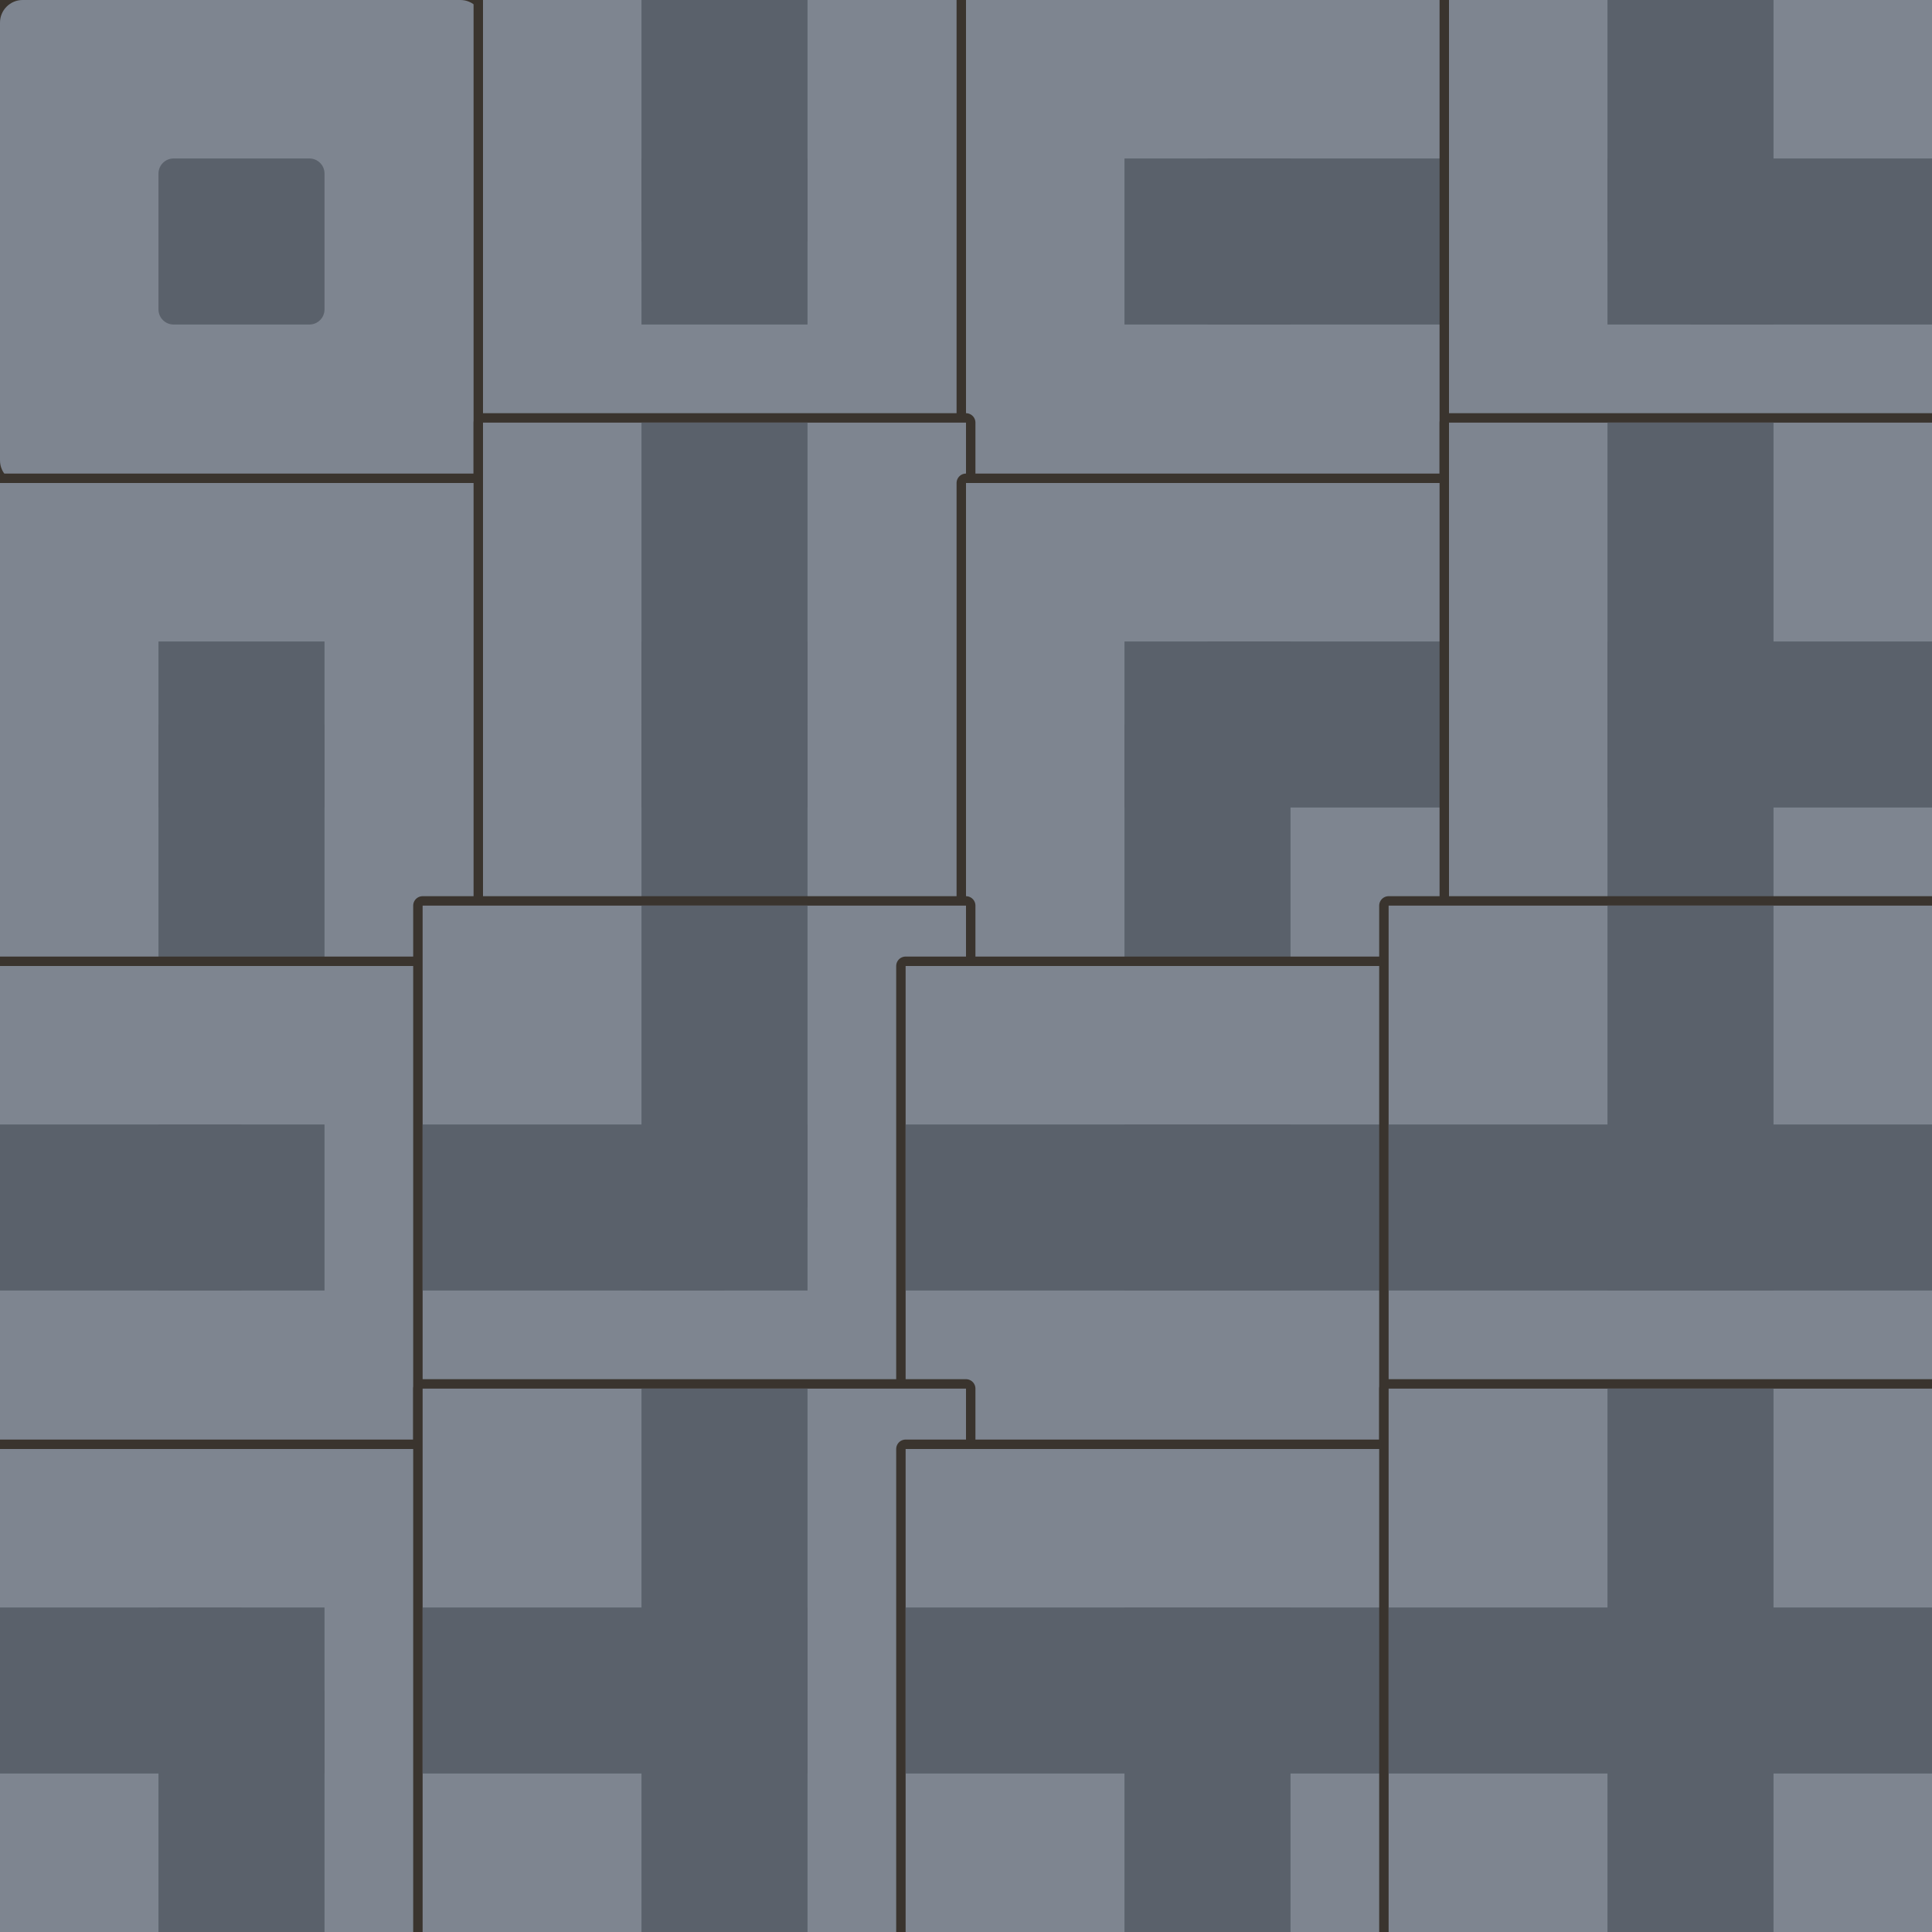
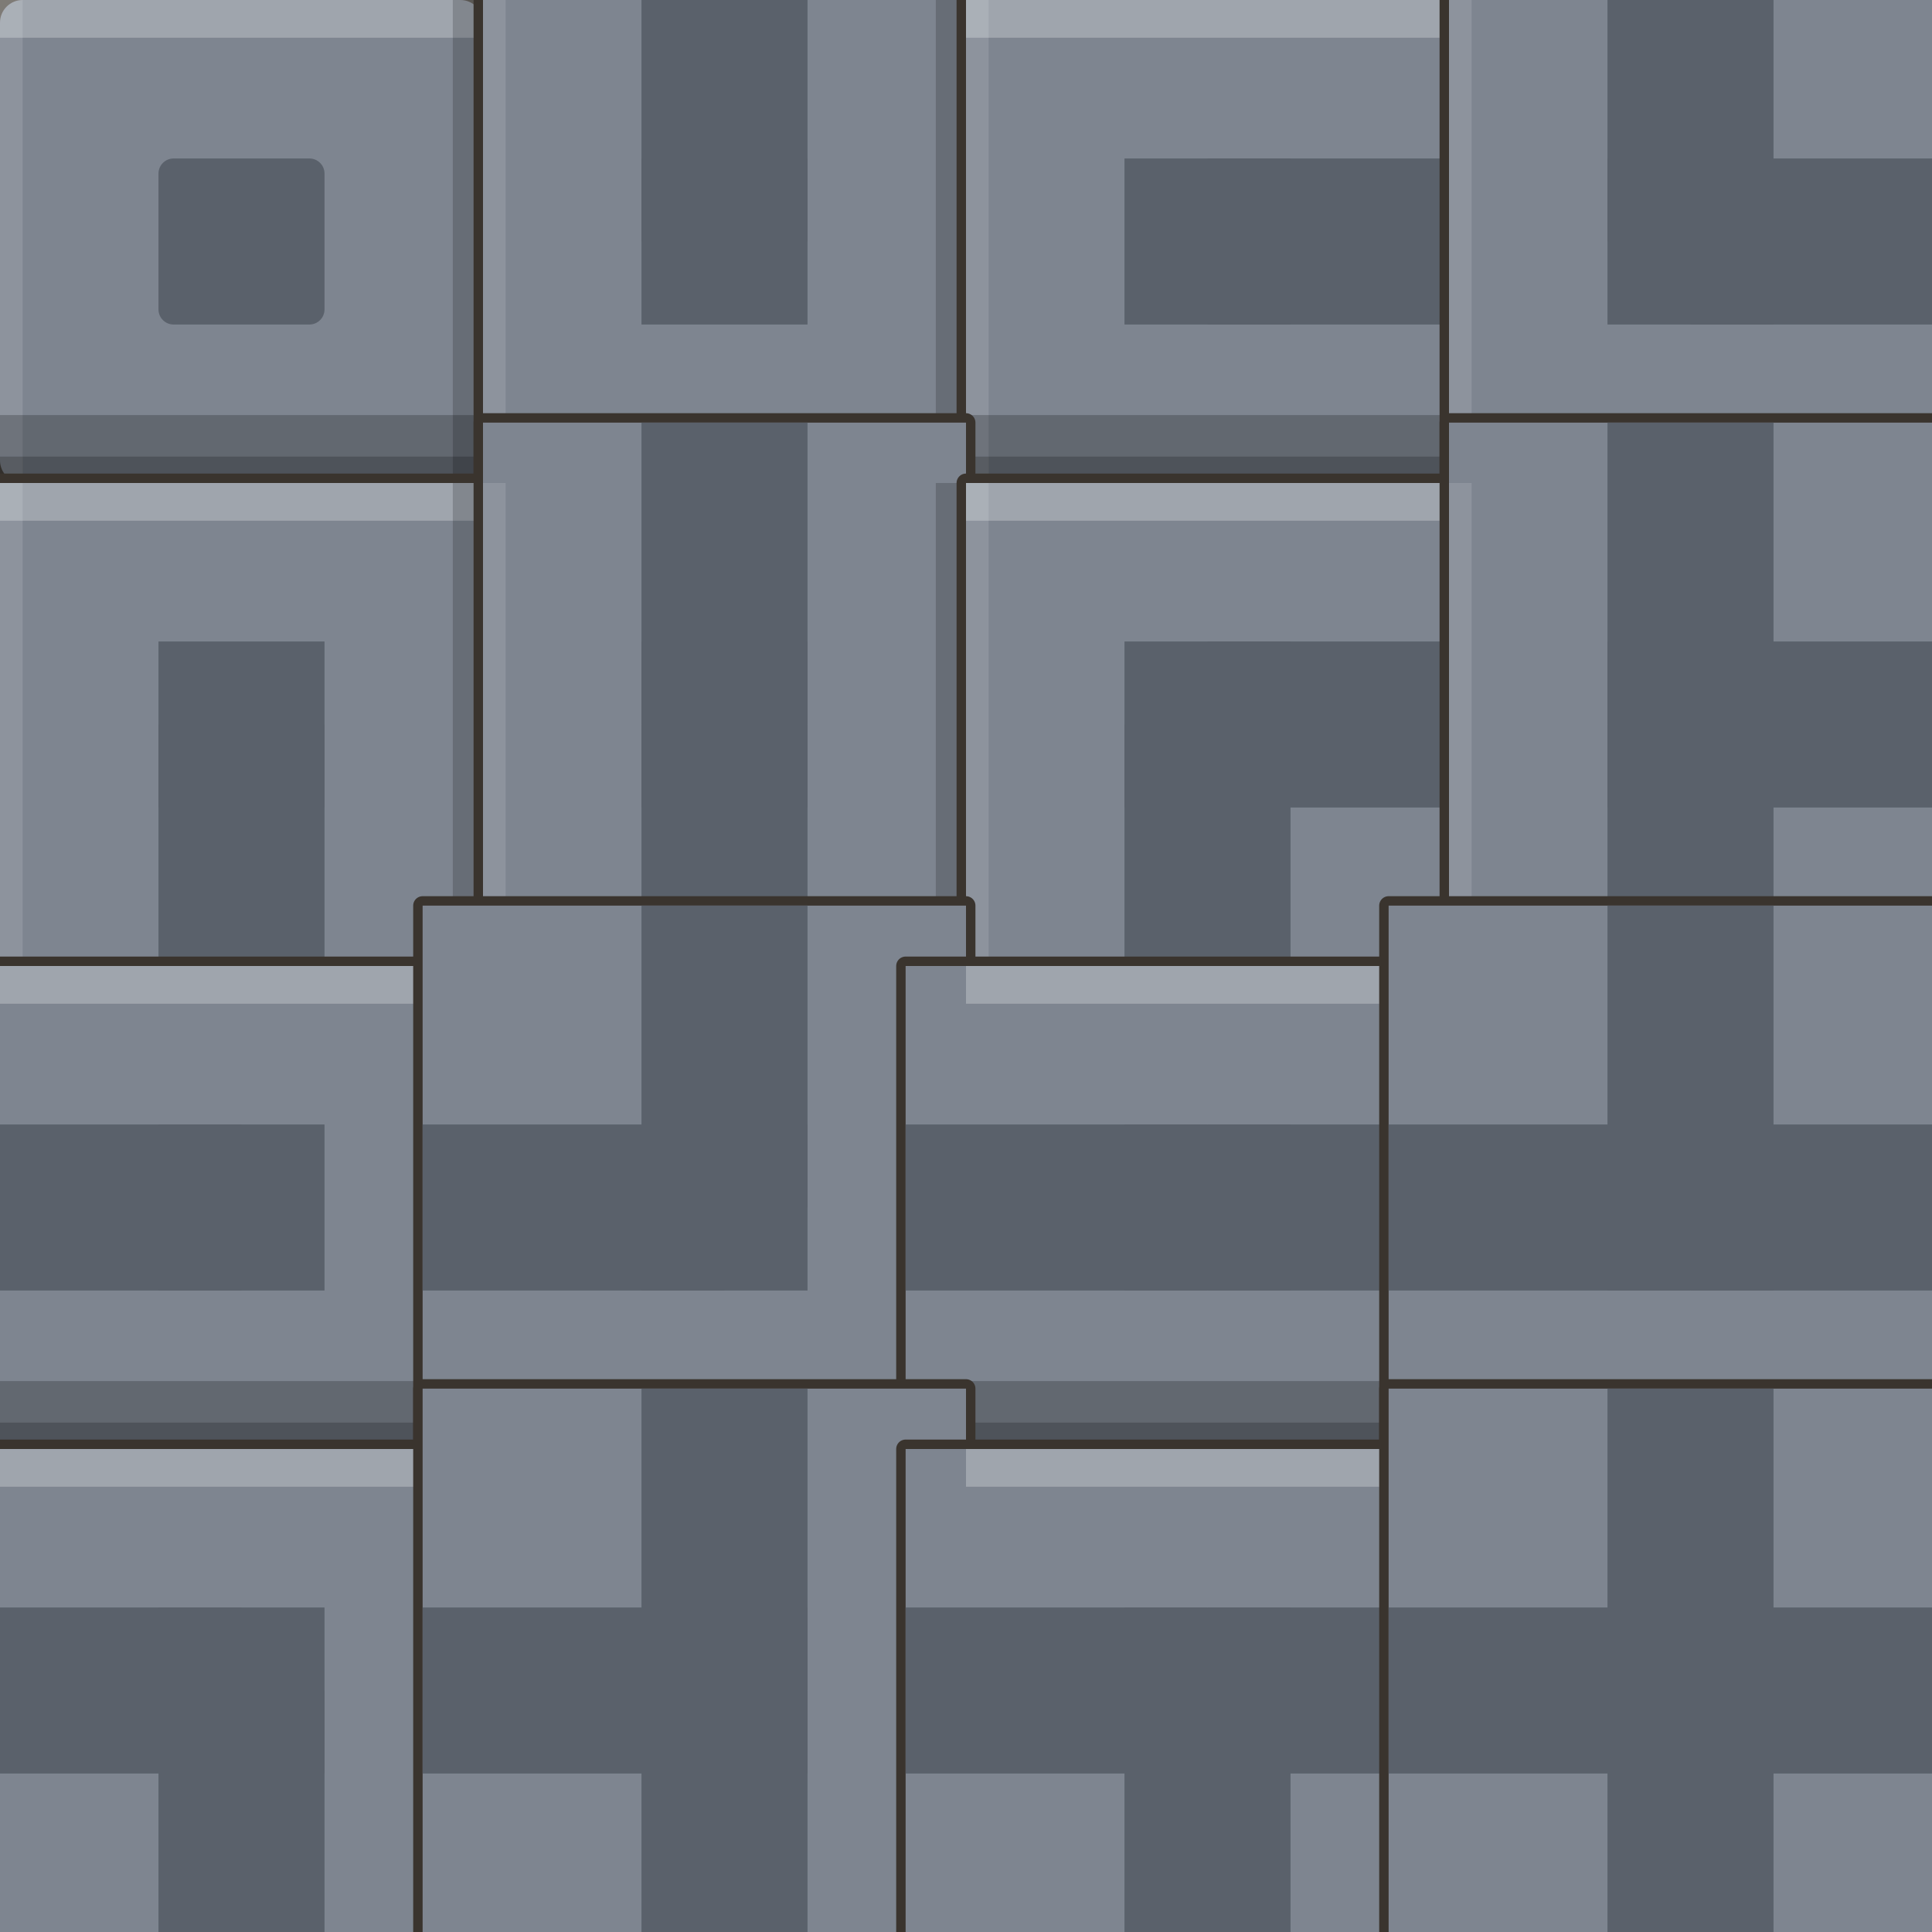
<svg xmlns="http://www.w3.org/2000/svg" viewBox="0 0 512 512" width="512" height="512">
  <g transform="translate(0 0)">
    <path d="M 6 0 h 116 a 6 6 0 0 1 6 6 v 116 a 6 6 0 0 1 -6 6 h -116 a 6 6 0 0 1 -6 -6 v -116 a 6 6 0 0 1 6 -6 Z" fill="#3A342E" stroke="#3A342E" stroke-width="5" stroke-linejoin="round" stroke-linecap="round" />
    <path d="M 6 0 h 116 a 6 6 0 0 1 6 6 v 116 a 6 6 0 0 1 -6 6 h -116 a 6 6 0 0 1 -6 -6 v -116 a 6 6 0 0 1 6 -6 Z" fill="#7E8590" />
+     <path d="M 0 0 h 128 a 0 0 0 0 1 0 0 v 10 a 0 0 0 0 1 0 0 h -128 a 0 0 0 0 1 0 0 v -10 a 0 0 0 0 1 0 0 Z" fill="#FFFFFF" opacity="0.26" />
+     <path d="M 0 0 h 6 a 0 0 0 0 1 0 0 v 128 a 0 0 0 0 1 0 0 h -6 a 0 0 0 0 1 0 0 v -128 a 0 0 0 0 1 0 0 Z" fill="#FFFFFF" opacity="0.12" />
+     <path d="M 120 0 h 8 a 0 0 0 0 1 0 0 v 128 a 0 0 0 0 1 0 0 h -8 a 0 0 0 0 1 0 0 v -128 a 0 0 0 0 1 0 0 Z" fill="#000000" opacity="0.18" />
+     <path d="M 0 110 h 128 a 0 0 0 0 1 0 0 v 18 a 0 0 0 0 1 0 0 h -128 a 0 0 0 0 1 0 0 v -18 a 0 0 0 0 1 0 0 Z" fill="#000000" opacity="0.22" />
+     <path d="M 0 121 h 128 a 0 0 0 0 1 0 0 v 7 a 0 0 0 0 1 0 0 h -128 a 0 0 0 0 1 0 0 v -7 a 0 0 0 0 1 0 0 Z" fill="#000000" opacity="0.2" />
    <path d="M 46 42 h 36 a 4 4 0 0 1 4 4 v 36 a 4 4 0 0 1 -4 4 h -36 a 4 4 0 0 1 -4 -4 v -36 a 4 4 0 0 1 4 -4 Z" fill="#5A616B" />
  </g>
  <g transform="translate(128 0)">
    <path d="M 0 -16 h 128 a 0 0 0 0 1 0 0 v 144 a 0 0 0 0 1 0 0 h -128 a 0 0 0 0 1 0 0 v -144 a 0 0 0 0 1 0 0 Z" fill="#3A342E" stroke="#3A342E" stroke-width="5" stroke-linejoin="round" stroke-linecap="round" />
    <path d="M 0 -16 h 128 a 0 0 0 0 1 0 0 v 144 a 0 0 0 0 1 0 0 h -128 a 0 0 0 0 1 0 0 v -144 a 0 0 0 0 1 0 0 Z" fill="#7E8590" />
+     <path d="M 0 0 h 6 a 0 0 0 0 1 0 0 v 128 a 0 0 0 0 1 0 0 h -6 a 0 0 0 0 1 0 0 v -128 a 0 0 0 0 1 0 0 Z" fill="#FFFFFF" opacity="0.12" />
+     <path d="M 120 0 h 8 a 0 0 0 0 1 0 0 v 128 a 0 0 0 0 1 0 0 h -8 a 0 0 0 0 1 0 0 v -128 a 0 0 0 0 1 0 0 Z" fill="#000000" opacity="0.18" />
+     <path d="M 0 110 h 128 a 0 0 0 0 1 0 0 v 18 a 0 0 0 0 1 0 0 h -128 a 0 0 0 0 1 0 0 v -18 a 0 0 0 0 1 0 0 Z" fill="#000000" opacity="0.22" />
+     <path d="M 0 121 h 128 a 0 0 0 0 1 0 0 v 7 a 0 0 0 0 1 0 0 h -128 a 0 0 0 0 1 0 0 v -7 a 0 0 0 0 1 0 0 Z" fill="#000000" opacity="0.2" />
    <path d="M 42 -16 h 44 a 0 0 0 0 1 0 0 v 80 a 0 0 0 0 1 0 0 h -44 a 0 0 0 0 1 0 0 v -80 a 0 0 0 0 1 0 0 Z" fill="#5A616B" />
    <path d="M 42 42 h 44 a 0 0 0 0 1 0 0 v 44 a 0 0 0 0 1 0 0 h -44 a 0 0 0 0 1 0 0 v -44 a 0 0 0 0 1 0 0 Z" fill="#5A616B" />
  </g>
  <g transform="translate(256 0)">
    <path d="M 0 0 h 144 a 0 0 0 0 1 0 0 v 128 a 0 0 0 0 1 0 0 h -144 a 0 0 0 0 1 0 0 v -128 a 0 0 0 0 1 0 0 Z" fill="#3A342E" stroke="#3A342E" stroke-width="5" stroke-linejoin="round" stroke-linecap="round" />
    <path d="M 0 0 h 144 a 0 0 0 0 1 0 0 v 128 a 0 0 0 0 1 0 0 h -144 a 0 0 0 0 1 0 0 v -128 a 0 0 0 0 1 0 0 Z" fill="#7E8590" />
+     <path d="M 0 0 h 128 a 0 0 0 0 1 0 0 v 10 a 0 0 0 0 1 0 0 h -128 a 0 0 0 0 1 0 0 v -10 a 0 0 0 0 1 0 0 Z" fill="#FFFFFF" opacity="0.26" />
+     <path d="M 0 0 h 6 a 0 0 0 0 1 0 0 v 128 a 0 0 0 0 1 0 0 h -6 a 0 0 0 0 1 0 0 v -128 a 0 0 0 0 1 0 0 Z" fill="#FFFFFF" opacity="0.12" />
+     <path d="M 0 110 h 128 a 0 0 0 0 1 0 0 v 18 a 0 0 0 0 1 0 0 h -128 a 0 0 0 0 1 0 0 v -18 a 0 0 0 0 1 0 0 Z" fill="#000000" opacity="0.22" />
+     <path d="M 0 121 h 128 a 0 0 0 0 1 0 0 v 7 a 0 0 0 0 1 0 0 h -128 a 0 0 0 0 1 0 0 v -7 a 0 0 0 0 1 0 0 Z" fill="#000000" opacity="0.2" />
    <path d="M 64 42 h 80 a 0 0 0 0 1 0 0 v 44 a 0 0 0 0 1 0 0 h -80 a 0 0 0 0 1 0 0 v -44 a 0 0 0 0 1 0 0 Z" fill="#5A616B" />
    <path d="M 42 42 h 44 a 0 0 0 0 1 0 0 v 44 a 0 0 0 0 1 0 0 h -44 a 0 0 0 0 1 0 0 v -44 a 0 0 0 0 1 0 0 Z" fill="#5A616B" />
  </g>
  <g transform="translate(384 0)">
    <path d="M 0 -16 h 144 a 0 0 0 0 1 0 0 v 144 a 0 0 0 0 1 0 0 h -144 a 0 0 0 0 1 0 0 v -144 a 0 0 0 0 1 0 0 Z" fill="#3A342E" stroke="#3A342E" stroke-width="5" stroke-linejoin="round" stroke-linecap="round" />
    <path d="M 0 -16 h 144 a 0 0 0 0 1 0 0 v 144 a 0 0 0 0 1 0 0 h -144 a 0 0 0 0 1 0 0 v -144 a 0 0 0 0 1 0 0 Z" fill="#7E8590" />
+     <path d="M 0 0 h 6 a 0 0 0 0 1 0 0 v 128 a 0 0 0 0 1 0 0 h -6 a 0 0 0 0 1 0 0 v -128 a 0 0 0 0 1 0 0 Z" fill="#FFFFFF" opacity="0.12" />
+     <path d="M 0 110 h 128 a 0 0 0 0 1 0 0 v 18 a 0 0 0 0 1 0 0 h -128 a 0 0 0 0 1 0 0 v -18 a 0 0 0 0 1 0 0 Z" fill="#000000" opacity="0.22" />
+     <path d="M 0 121 h 128 a 0 0 0 0 1 0 0 v 7 a 0 0 0 0 1 0 0 h -128 a 0 0 0 0 1 0 0 v -7 a 0 0 0 0 1 0 0 Z" fill="#000000" opacity="0.2" />
    <path d="M 42 -16 h 44 a 0 0 0 0 1 0 0 v 80 a 0 0 0 0 1 0 0 h -44 a 0 0 0 0 1 0 0 v -80 a 0 0 0 0 1 0 0 Z" fill="#5A616B" />
    <path d="M 64 42 h 80 a 0 0 0 0 1 0 0 v 44 a 0 0 0 0 1 0 0 h -80 a 0 0 0 0 1 0 0 v -44 a 0 0 0 0 1 0 0 Z" fill="#5A616B" />
    <path d="M 42 42 h 44 a 0 0 0 0 1 0 0 v 44 a 0 0 0 0 1 0 0 h -44 a 0 0 0 0 1 0 0 v -44 a 0 0 0 0 1 0 0 Z" fill="#5A616B" />
  </g>
  <g transform="translate(0 128)">
    <path d="M 0 0 h 128 a 0 0 0 0 1 0 0 v 144 a 0 0 0 0 1 0 0 h -128 a 0 0 0 0 1 0 0 v -144 a 0 0 0 0 1 0 0 Z" fill="#3A342E" stroke="#3A342E" stroke-width="5" stroke-linejoin="round" stroke-linecap="round" />
    <path d="M 0 0 h 128 a 0 0 0 0 1 0 0 v 144 a 0 0 0 0 1 0 0 h -128 a 0 0 0 0 1 0 0 v -144 a 0 0 0 0 1 0 0 Z" fill="#7E8590" />
+     <path d="M 0 0 h 128 a 0 0 0 0 1 0 0 v 10 a 0 0 0 0 1 0 0 h -128 a 0 0 0 0 1 0 0 v -10 a 0 0 0 0 1 0 0 Z" fill="#FFFFFF" opacity="0.26" />
+     <path d="M 0 0 h 6 a 0 0 0 0 1 0 0 v 128 a 0 0 0 0 1 0 0 h -6 a 0 0 0 0 1 0 0 v -128 a 0 0 0 0 1 0 0 Z" fill="#FFFFFF" opacity="0.12" />
+     <path d="M 120 0 h 8 a 0 0 0 0 1 0 0 v 128 a 0 0 0 0 1 0 0 h -8 a 0 0 0 0 1 0 0 v -128 a 0 0 0 0 1 0 0 Z" fill="#000000" opacity="0.18" />
    <path d="M 42 64 h 44 a 0 0 0 0 1 0 0 v 80 a 0 0 0 0 1 0 0 h -44 a 0 0 0 0 1 0 0 v -80 a 0 0 0 0 1 0 0 Z" fill="#5A616B" />
    <path d="M 42 42 h 44 a 0 0 0 0 1 0 0 v 44 a 0 0 0 0 1 0 0 h -44 a 0 0 0 0 1 0 0 v -44 a 0 0 0 0 1 0 0 Z" fill="#5A616B" />
  </g>
  <g transform="translate(128 128)">
    <path d="M 0 -16 h 128 a 0 0 0 0 1 0 0 v 160 a 0 0 0 0 1 0 0 h -128 a 0 0 0 0 1 0 0 v -160 a 0 0 0 0 1 0 0 Z" fill="#3A342E" stroke="#3A342E" stroke-width="5" stroke-linejoin="round" stroke-linecap="round" />
    <path d="M 0 -16 h 128 a 0 0 0 0 1 0 0 v 160 a 0 0 0 0 1 0 0 h -128 a 0 0 0 0 1 0 0 v -160 a 0 0 0 0 1 0 0 Z" fill="#7E8590" />
+     <path d="M 0 0 h 6 a 0 0 0 0 1 0 0 v 128 a 0 0 0 0 1 0 0 h -6 a 0 0 0 0 1 0 0 v -128 a 0 0 0 0 1 0 0 Z" fill="#FFFFFF" opacity="0.12" />
+     <path d="M 120 0 h 8 a 0 0 0 0 1 0 0 v 128 a 0 0 0 0 1 0 0 h -8 a 0 0 0 0 1 0 0 v -128 a 0 0 0 0 1 0 0 Z" fill="#000000" opacity="0.18" />
    <path d="M 42 -16 h 44 a 0 0 0 0 1 0 0 v 80 a 0 0 0 0 1 0 0 h -44 a 0 0 0 0 1 0 0 v -80 a 0 0 0 0 1 0 0 Z" fill="#5A616B" />
    <path d="M 42 64 h 44 a 0 0 0 0 1 0 0 v 80 a 0 0 0 0 1 0 0 h -44 a 0 0 0 0 1 0 0 v -80 a 0 0 0 0 1 0 0 Z" fill="#5A616B" />
    <path d="M 42 42 h 44 a 0 0 0 0 1 0 0 v 44 a 0 0 0 0 1 0 0 h -44 a 0 0 0 0 1 0 0 v -44 a 0 0 0 0 1 0 0 Z" fill="#5A616B" />
  </g>
  <g transform="translate(256 128)">
    <path d="M 0 0 h 144 a 0 0 0 0 1 0 0 v 144 a 0 0 0 0 1 0 0 h -144 a 0 0 0 0 1 0 0 v -144 a 0 0 0 0 1 0 0 Z" fill="#3A342E" stroke="#3A342E" stroke-width="5" stroke-linejoin="round" stroke-linecap="round" />
    <path d="M 0 0 h 144 a 0 0 0 0 1 0 0 v 144 a 0 0 0 0 1 0 0 h -144 a 0 0 0 0 1 0 0 v -144 a 0 0 0 0 1 0 0 Z" fill="#7E8590" />
+     <path d="M 0 0 h 128 a 0 0 0 0 1 0 0 v 10 a 0 0 0 0 1 0 0 h -128 a 0 0 0 0 1 0 0 v -10 a 0 0 0 0 1 0 0 Z" fill="#FFFFFF" opacity="0.26" />
+     <path d="M 0 0 h 6 a 0 0 0 0 1 0 0 v 128 a 0 0 0 0 1 0 0 h -6 a 0 0 0 0 1 0 0 v -128 a 0 0 0 0 1 0 0 Z" fill="#FFFFFF" opacity="0.12" />
    <path d="M 42 64 h 44 a 0 0 0 0 1 0 0 v 80 a 0 0 0 0 1 0 0 h -44 a 0 0 0 0 1 0 0 v -80 a 0 0 0 0 1 0 0 Z" fill="#5A616B" />
    <path d="M 64 42 h 80 a 0 0 0 0 1 0 0 v 44 a 0 0 0 0 1 0 0 h -80 a 0 0 0 0 1 0 0 v -44 a 0 0 0 0 1 0 0 Z" fill="#5A616B" />
    <path d="M 42 42 h 44 a 0 0 0 0 1 0 0 v 44 a 0 0 0 0 1 0 0 h -44 a 0 0 0 0 1 0 0 v -44 a 0 0 0 0 1 0 0 Z" fill="#5A616B" />
  </g>
  <g transform="translate(384 128)">
    <path d="M 0 -16 h 144 a 0 0 0 0 1 0 0 v 160 a 0 0 0 0 1 0 0 h -144 a 0 0 0 0 1 0 0 v -160 a 0 0 0 0 1 0 0 Z" fill="#3A342E" stroke="#3A342E" stroke-width="5" stroke-linejoin="round" stroke-linecap="round" />
    <path d="M 0 -16 h 144 a 0 0 0 0 1 0 0 v 160 a 0 0 0 0 1 0 0 h -144 a 0 0 0 0 1 0 0 v -160 a 0 0 0 0 1 0 0 Z" fill="#7E8590" />
+     <path d="M 0 0 h 6 a 0 0 0 0 1 0 0 v 128 a 0 0 0 0 1 0 0 h -6 a 0 0 0 0 1 0 0 v -128 a 0 0 0 0 1 0 0 Z" fill="#FFFFFF" opacity="0.12" />
    <path d="M 42 -16 h 44 a 0 0 0 0 1 0 0 v 80 a 0 0 0 0 1 0 0 h -44 a 0 0 0 0 1 0 0 v -80 a 0 0 0 0 1 0 0 Z" fill="#5A616B" />
    <path d="M 42 64 h 44 a 0 0 0 0 1 0 0 v 80 a 0 0 0 0 1 0 0 h -44 a 0 0 0 0 1 0 0 v -80 a 0 0 0 0 1 0 0 Z" fill="#5A616B" />
    <path d="M 64 42 h 80 a 0 0 0 0 1 0 0 v 44 a 0 0 0 0 1 0 0 h -80 a 0 0 0 0 1 0 0 v -44 a 0 0 0 0 1 0 0 Z" fill="#5A616B" />
    <path d="M 42 42 h 44 a 0 0 0 0 1 0 0 v 44 a 0 0 0 0 1 0 0 h -44 a 0 0 0 0 1 0 0 v -44 a 0 0 0 0 1 0 0 Z" fill="#5A616B" />
  </g>
  <g transform="translate(0 256)">
    <path d="M -16 0 h 144 a 0 0 0 0 1 0 0 v 128 a 0 0 0 0 1 0 0 h -144 a 0 0 0 0 1 0 0 v -128 a 0 0 0 0 1 0 0 Z" fill="#3A342E" stroke="#3A342E" stroke-width="5" stroke-linejoin="round" stroke-linecap="round" />
    <path d="M -16 0 h 144 a 0 0 0 0 1 0 0 v 128 a 0 0 0 0 1 0 0 h -144 a 0 0 0 0 1 0 0 v -128 a 0 0 0 0 1 0 0 Z" fill="#7E8590" />
+     <path d="M 0 0 h 128 a 0 0 0 0 1 0 0 v 10 a 0 0 0 0 1 0 0 h -128 a 0 0 0 0 1 0 0 v -10 a 0 0 0 0 1 0 0 Z" fill="#FFFFFF" opacity="0.26" />
+     <path d="M 120 0 h 8 a 0 0 0 0 1 0 0 v 128 a 0 0 0 0 1 0 0 h -8 a 0 0 0 0 1 0 0 v -128 a 0 0 0 0 1 0 0 Z" fill="#000000" opacity="0.18" />
+     <path d="M 0 110 h 128 a 0 0 0 0 1 0 0 v 18 a 0 0 0 0 1 0 0 h -128 a 0 0 0 0 1 0 0 v -18 a 0 0 0 0 1 0 0 Z" fill="#000000" opacity="0.22" />
+     <path d="M 0 121 h 128 a 0 0 0 0 1 0 0 v 7 a 0 0 0 0 1 0 0 h -128 a 0 0 0 0 1 0 0 v -7 a 0 0 0 0 1 0 0 Z" fill="#000000" opacity="0.2" />
    <path d="M -16 42 h 80 a 0 0 0 0 1 0 0 v 44 a 0 0 0 0 1 0 0 h -80 a 0 0 0 0 1 0 0 v -44 a 0 0 0 0 1 0 0 Z" fill="#5A616B" />
    <path d="M 42 42 h 44 a 0 0 0 0 1 0 0 v 44 a 0 0 0 0 1 0 0 h -44 a 0 0 0 0 1 0 0 v -44 a 0 0 0 0 1 0 0 Z" fill="#5A616B" />
  </g>
  <g transform="translate(128 256)">
    <path d="M -16 -16 h 144 a 0 0 0 0 1 0 0 v 144 a 0 0 0 0 1 0 0 h -144 a 0 0 0 0 1 0 0 v -144 a 0 0 0 0 1 0 0 Z" fill="#3A342E" stroke="#3A342E" stroke-width="5" stroke-linejoin="round" stroke-linecap="round" />
    <path d="M -16 -16 h 144 a 0 0 0 0 1 0 0 v 144 a 0 0 0 0 1 0 0 h -144 a 0 0 0 0 1 0 0 v -144 a 0 0 0 0 1 0 0 Z" fill="#7E8590" />
+     <path d="M 120 0 h 8 a 0 0 0 0 1 0 0 v 128 a 0 0 0 0 1 0 0 h -8 a 0 0 0 0 1 0 0 v -128 a 0 0 0 0 1 0 0 Z" fill="#000000" opacity="0.18" />
+     <path d="M 0 110 h 128 a 0 0 0 0 1 0 0 v 18 a 0 0 0 0 1 0 0 h -128 a 0 0 0 0 1 0 0 v -18 a 0 0 0 0 1 0 0 Z" fill="#000000" opacity="0.22" />
+     <path d="M 0 121 h 128 a 0 0 0 0 1 0 0 v 7 a 0 0 0 0 1 0 0 h -128 a 0 0 0 0 1 0 0 v -7 a 0 0 0 0 1 0 0 Z" fill="#000000" opacity="0.2" />
    <path d="M 42 -16 h 44 a 0 0 0 0 1 0 0 v 80 a 0 0 0 0 1 0 0 h -44 a 0 0 0 0 1 0 0 v -80 a 0 0 0 0 1 0 0 Z" fill="#5A616B" />
    <path d="M -16 42 h 80 a 0 0 0 0 1 0 0 v 44 a 0 0 0 0 1 0 0 h -80 a 0 0 0 0 1 0 0 v -44 a 0 0 0 0 1 0 0 Z" fill="#5A616B" />
    <path d="M 42 42 h 44 a 0 0 0 0 1 0 0 v 44 a 0 0 0 0 1 0 0 h -44 a 0 0 0 0 1 0 0 v -44 a 0 0 0 0 1 0 0 Z" fill="#5A616B" />
  </g>
  <g transform="translate(256 256)">
    <path d="M -16 0 h 160 a 0 0 0 0 1 0 0 v 128 a 0 0 0 0 1 0 0 h -160 a 0 0 0 0 1 0 0 v -128 a 0 0 0 0 1 0 0 Z" fill="#3A342E" stroke="#3A342E" stroke-width="5" stroke-linejoin="round" stroke-linecap="round" />
    <path d="M -16 0 h 160 a 0 0 0 0 1 0 0 v 128 a 0 0 0 0 1 0 0 h -160 a 0 0 0 0 1 0 0 v -128 a 0 0 0 0 1 0 0 Z" fill="#7E8590" />
+     <path d="M 0 0 h 128 a 0 0 0 0 1 0 0 v 10 a 0 0 0 0 1 0 0 h -128 a 0 0 0 0 1 0 0 v -10 a 0 0 0 0 1 0 0 Z" fill="#FFFFFF" opacity="0.26" />
+     <path d="M 0 110 h 128 a 0 0 0 0 1 0 0 v 18 a 0 0 0 0 1 0 0 h -128 a 0 0 0 0 1 0 0 v -18 a 0 0 0 0 1 0 0 Z" fill="#000000" opacity="0.22" />
+     <path d="M 0 121 h 128 a 0 0 0 0 1 0 0 v 7 a 0 0 0 0 1 0 0 h -128 a 0 0 0 0 1 0 0 v -7 a 0 0 0 0 1 0 0 Z" fill="#000000" opacity="0.2" />
    <path d="M -16 42 h 80 a 0 0 0 0 1 0 0 v 44 a 0 0 0 0 1 0 0 h -80 a 0 0 0 0 1 0 0 v -44 a 0 0 0 0 1 0 0 Z" fill="#5A616B" />
    <path d="M 64 42 h 80 a 0 0 0 0 1 0 0 v 44 a 0 0 0 0 1 0 0 h -80 a 0 0 0 0 1 0 0 v -44 a 0 0 0 0 1 0 0 Z" fill="#5A616B" />
    <path d="M 42 42 h 44 a 0 0 0 0 1 0 0 v 44 a 0 0 0 0 1 0 0 h -44 a 0 0 0 0 1 0 0 v -44 a 0 0 0 0 1 0 0 Z" fill="#5A616B" />
  </g>
  <g transform="translate(384 256)">
    <path d="M -16 -16 h 160 a 0 0 0 0 1 0 0 v 144 a 0 0 0 0 1 0 0 h -160 a 0 0 0 0 1 0 0 v -144 a 0 0 0 0 1 0 0 Z" fill="#3A342E" stroke="#3A342E" stroke-width="5" stroke-linejoin="round" stroke-linecap="round" />
    <path d="M -16 -16 h 160 a 0 0 0 0 1 0 0 v 144 a 0 0 0 0 1 0 0 h -160 a 0 0 0 0 1 0 0 v -144 a 0 0 0 0 1 0 0 Z" fill="#7E8590" />
+     <path d="M 0 110 h 128 a 0 0 0 0 1 0 0 v 18 a 0 0 0 0 1 0 0 h -128 a 0 0 0 0 1 0 0 v -18 a 0 0 0 0 1 0 0 Z" fill="#000000" opacity="0.22" />
+     <path d="M 0 121 h 128 a 0 0 0 0 1 0 0 v 7 a 0 0 0 0 1 0 0 h -128 a 0 0 0 0 1 0 0 v -7 a 0 0 0 0 1 0 0 Z" fill="#000000" opacity="0.2" />
    <path d="M 42 -16 h 44 a 0 0 0 0 1 0 0 v 80 a 0 0 0 0 1 0 0 h -44 a 0 0 0 0 1 0 0 v -80 a 0 0 0 0 1 0 0 Z" fill="#5A616B" />
    <path d="M -16 42 h 80 a 0 0 0 0 1 0 0 v 44 a 0 0 0 0 1 0 0 h -80 a 0 0 0 0 1 0 0 v -44 a 0 0 0 0 1 0 0 Z" fill="#5A616B" />
    <path d="M 64 42 h 80 a 0 0 0 0 1 0 0 v 44 a 0 0 0 0 1 0 0 h -80 a 0 0 0 0 1 0 0 v -44 a 0 0 0 0 1 0 0 Z" fill="#5A616B" />
    <path d="M 42 42 h 44 a 0 0 0 0 1 0 0 v 44 a 0 0 0 0 1 0 0 h -44 a 0 0 0 0 1 0 0 v -44 a 0 0 0 0 1 0 0 Z" fill="#5A616B" />
  </g>
  <g transform="translate(0 384)">
    <path d="M -16 0 h 144 a 0 0 0 0 1 0 0 v 144 a 0 0 0 0 1 0 0 h -144 a 0 0 0 0 1 0 0 v -144 a 0 0 0 0 1 0 0 Z" fill="#3A342E" stroke="#3A342E" stroke-width="5" stroke-linejoin="round" stroke-linecap="round" />
    <path d="M -16 0 h 144 a 0 0 0 0 1 0 0 v 144 a 0 0 0 0 1 0 0 h -144 a 0 0 0 0 1 0 0 v -144 a 0 0 0 0 1 0 0 Z" fill="#7E8590" />
+     <path d="M 0 0 h 128 a 0 0 0 0 1 0 0 v 10 a 0 0 0 0 1 0 0 h -128 a 0 0 0 0 1 0 0 v -10 a 0 0 0 0 1 0 0 Z" fill="#FFFFFF" opacity="0.26" />
+     <path d="M 120 0 h 8 a 0 0 0 0 1 0 0 v 128 a 0 0 0 0 1 0 0 h -8 a 0 0 0 0 1 0 0 v -128 a 0 0 0 0 1 0 0 Z" fill="#000000" opacity="0.18" />
    <path d="M 42 64 h 44 a 0 0 0 0 1 0 0 v 80 a 0 0 0 0 1 0 0 h -44 a 0 0 0 0 1 0 0 v -80 a 0 0 0 0 1 0 0 Z" fill="#5A616B" />
    <path d="M -16 42 h 80 a 0 0 0 0 1 0 0 v 44 a 0 0 0 0 1 0 0 h -80 a 0 0 0 0 1 0 0 v -44 a 0 0 0 0 1 0 0 Z" fill="#5A616B" />
    <path d="M 42 42 h 44 a 0 0 0 0 1 0 0 v 44 a 0 0 0 0 1 0 0 h -44 a 0 0 0 0 1 0 0 v -44 a 0 0 0 0 1 0 0 Z" fill="#5A616B" />
  </g>
  <g transform="translate(128 384)">
    <path d="M -16 -16 h 144 a 0 0 0 0 1 0 0 v 160 a 0 0 0 0 1 0 0 h -144 a 0 0 0 0 1 0 0 v -160 a 0 0 0 0 1 0 0 Z" fill="#3A342E" stroke="#3A342E" stroke-width="5" stroke-linejoin="round" stroke-linecap="round" />
    <path d="M -16 -16 h 144 a 0 0 0 0 1 0 0 v 160 a 0 0 0 0 1 0 0 h -144 a 0 0 0 0 1 0 0 v -160 a 0 0 0 0 1 0 0 Z" fill="#7E8590" />
+     <path d="M 120 0 h 8 a 0 0 0 0 1 0 0 v 128 a 0 0 0 0 1 0 0 h -8 a 0 0 0 0 1 0 0 v -128 a 0 0 0 0 1 0 0 Z" fill="#000000" opacity="0.18" />
    <path d="M 42 -16 h 44 a 0 0 0 0 1 0 0 v 80 a 0 0 0 0 1 0 0 h -44 a 0 0 0 0 1 0 0 v -80 a 0 0 0 0 1 0 0 Z" fill="#5A616B" />
    <path d="M 42 64 h 44 a 0 0 0 0 1 0 0 v 80 a 0 0 0 0 1 0 0 h -44 a 0 0 0 0 1 0 0 v -80 a 0 0 0 0 1 0 0 Z" fill="#5A616B" />
    <path d="M -16 42 h 80 a 0 0 0 0 1 0 0 v 44 a 0 0 0 0 1 0 0 h -80 a 0 0 0 0 1 0 0 v -44 a 0 0 0 0 1 0 0 Z" fill="#5A616B" />
    <path d="M 42 42 h 44 a 0 0 0 0 1 0 0 v 44 a 0 0 0 0 1 0 0 h -44 a 0 0 0 0 1 0 0 v -44 a 0 0 0 0 1 0 0 Z" fill="#5A616B" />
  </g>
  <g transform="translate(256 384)">
    <path d="M -16 0 h 160 a 0 0 0 0 1 0 0 v 144 a 0 0 0 0 1 0 0 h -160 a 0 0 0 0 1 0 0 v -144 a 0 0 0 0 1 0 0 Z" fill="#3A342E" stroke="#3A342E" stroke-width="5" stroke-linejoin="round" stroke-linecap="round" />
    <path d="M -16 0 h 160 a 0 0 0 0 1 0 0 v 144 a 0 0 0 0 1 0 0 h -160 a 0 0 0 0 1 0 0 v -144 a 0 0 0 0 1 0 0 Z" fill="#7E8590" />
+     <path d="M 0 0 h 128 a 0 0 0 0 1 0 0 v 10 a 0 0 0 0 1 0 0 h -128 a 0 0 0 0 1 0 0 v -10 a 0 0 0 0 1 0 0 Z" fill="#FFFFFF" opacity="0.26" />
    <path d="M 42 64 h 44 a 0 0 0 0 1 0 0 v 80 a 0 0 0 0 1 0 0 h -44 a 0 0 0 0 1 0 0 v -80 a 0 0 0 0 1 0 0 Z" fill="#5A616B" />
    <path d="M -16 42 h 80 a 0 0 0 0 1 0 0 v 44 a 0 0 0 0 1 0 0 h -80 a 0 0 0 0 1 0 0 v -44 a 0 0 0 0 1 0 0 Z" fill="#5A616B" />
    <path d="M 64 42 h 80 a 0 0 0 0 1 0 0 v 44 a 0 0 0 0 1 0 0 h -80 a 0 0 0 0 1 0 0 v -44 a 0 0 0 0 1 0 0 Z" fill="#5A616B" />
    <path d="M 42 42 h 44 a 0 0 0 0 1 0 0 v 44 a 0 0 0 0 1 0 0 h -44 a 0 0 0 0 1 0 0 v -44 a 0 0 0 0 1 0 0 Z" fill="#5A616B" />
  </g>
  <g transform="translate(384 384)">
    <path d="M -16 -16 h 160 a 0 0 0 0 1 0 0 v 160 a 0 0 0 0 1 0 0 h -160 a 0 0 0 0 1 0 0 v -160 a 0 0 0 0 1 0 0 Z" fill="#3A342E" stroke="#3A342E" stroke-width="5" stroke-linejoin="round" stroke-linecap="round" />
    <path d="M -16 -16 h 160 a 0 0 0 0 1 0 0 v 160 a 0 0 0 0 1 0 0 h -160 a 0 0 0 0 1 0 0 v -160 a 0 0 0 0 1 0 0 Z" fill="#7E8590" />
    <path d="M 42 -16 h 44 a 0 0 0 0 1 0 0 v 80 a 0 0 0 0 1 0 0 h -44 a 0 0 0 0 1 0 0 v -80 a 0 0 0 0 1 0 0 Z" fill="#5A616B" />
    <path d="M 42 64 h 44 a 0 0 0 0 1 0 0 v 80 a 0 0 0 0 1 0 0 h -44 a 0 0 0 0 1 0 0 v -80 a 0 0 0 0 1 0 0 Z" fill="#5A616B" />
    <path d="M -16 42 h 80 a 0 0 0 0 1 0 0 v 44 a 0 0 0 0 1 0 0 h -80 a 0 0 0 0 1 0 0 v -44 a 0 0 0 0 1 0 0 Z" fill="#5A616B" />
    <path d="M 64 42 h 80 a 0 0 0 0 1 0 0 v 44 a 0 0 0 0 1 0 0 h -80 a 0 0 0 0 1 0 0 v -44 a 0 0 0 0 1 0 0 Z" fill="#5A616B" />
    <path d="M 42 42 h 44 a 0 0 0 0 1 0 0 v 44 a 0 0 0 0 1 0 0 h -44 a 0 0 0 0 1 0 0 v -44 a 0 0 0 0 1 0 0 Z" fill="#5A616B" />
  </g>
</svg>
